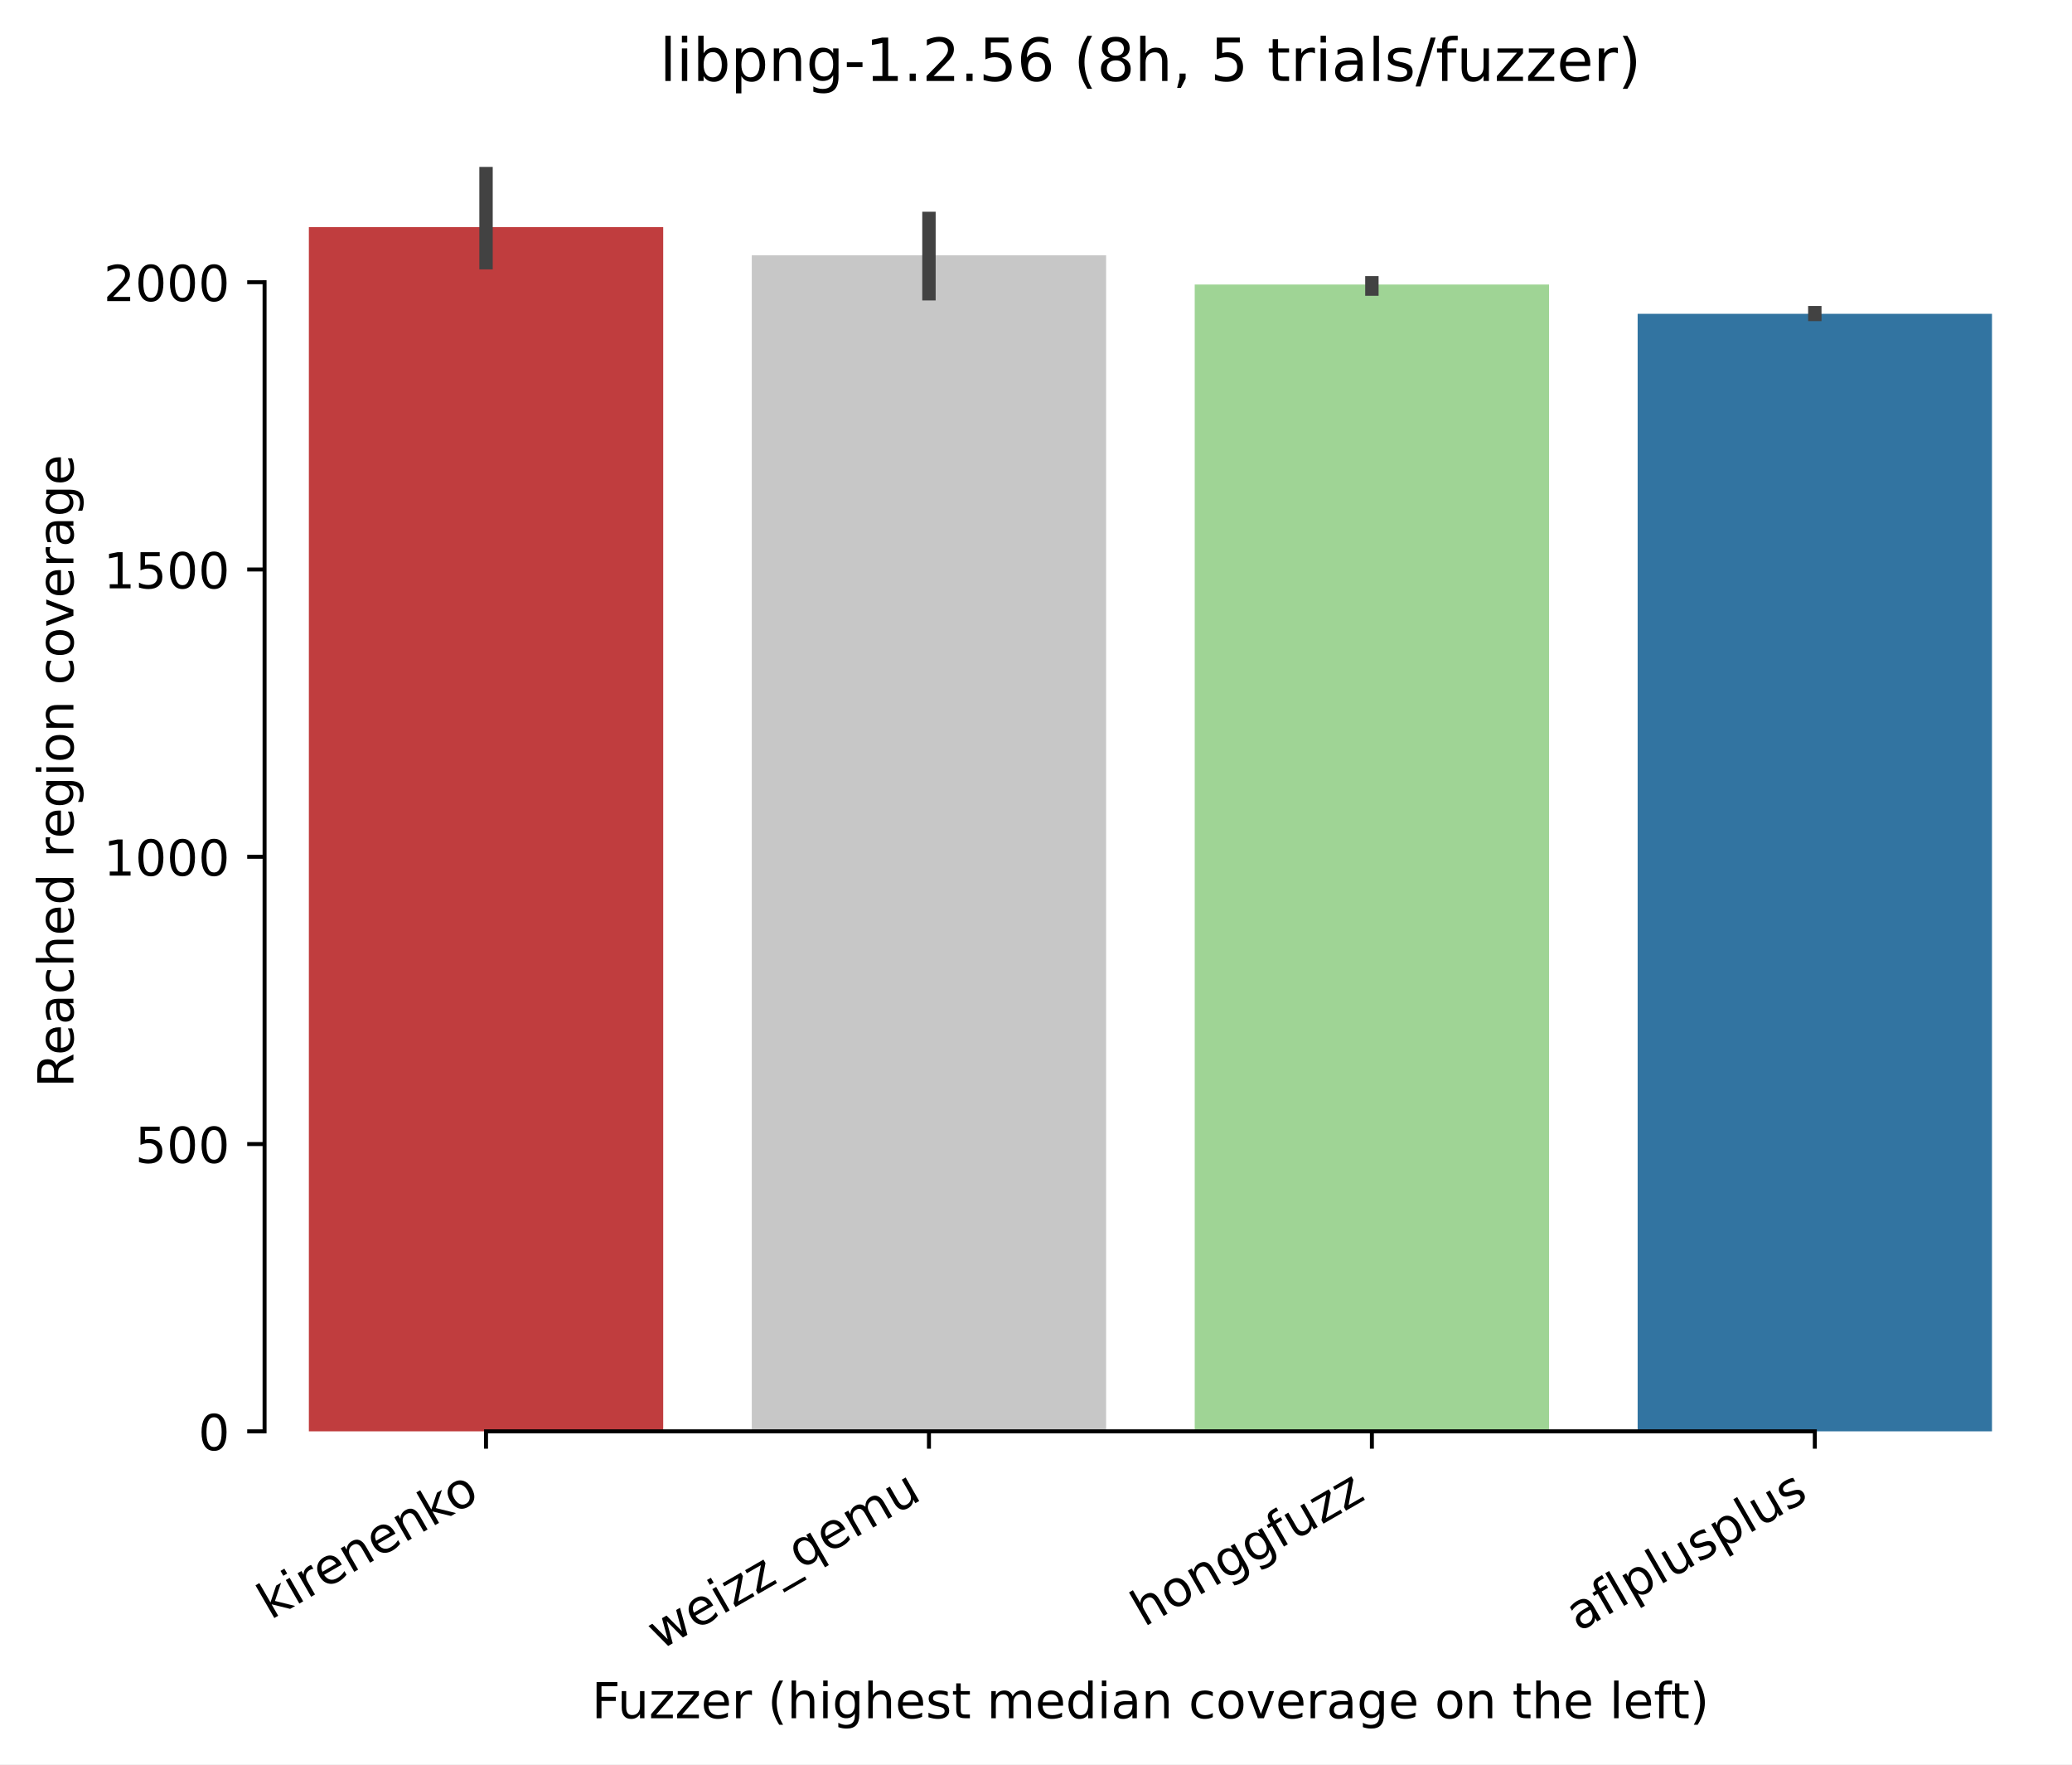
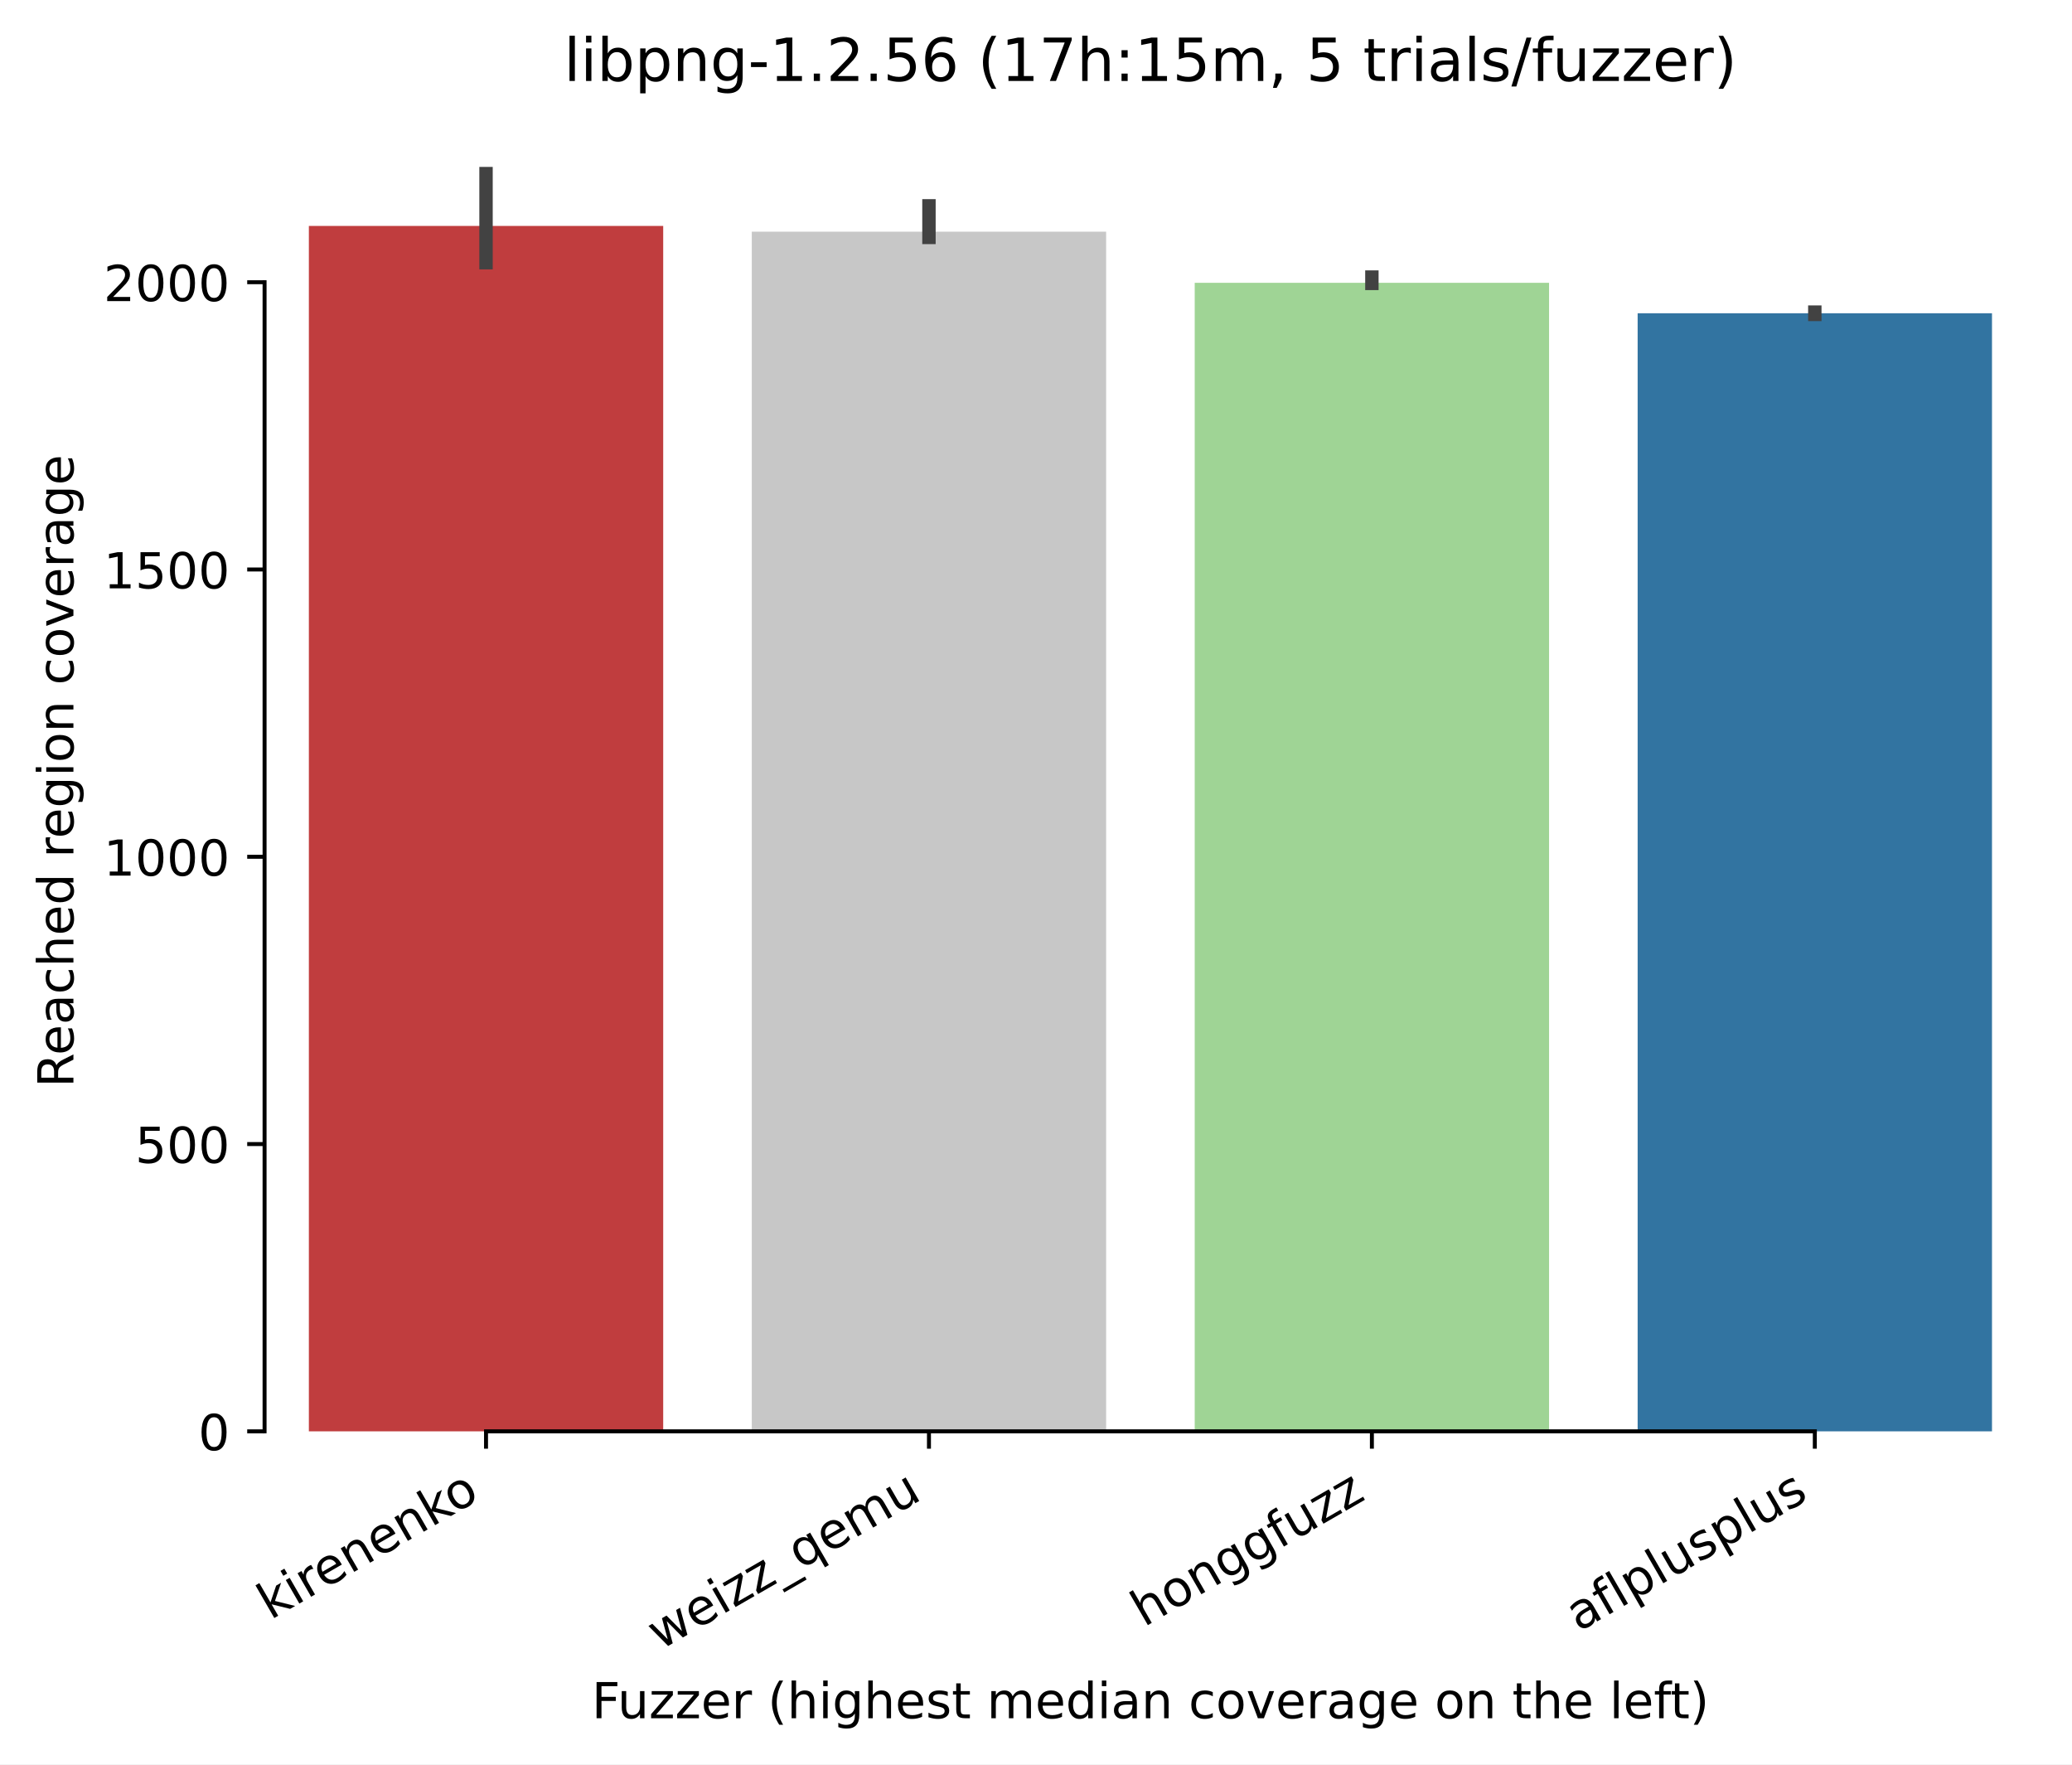
<svg xmlns="http://www.w3.org/2000/svg" xmlns:xlink="http://www.w3.org/1999/xlink" height="355.524pt" version="1.1" viewBox="0 0 417.648 355.524" width="417.648pt">
  <defs>
    <style type="text/css">*{stroke-linecap:butt;stroke-linejoin:round;}</style>
  </defs>
  <g id="figure_1">
    <g id="patch_1">
      <path d="M 0 355.524  L 417.648 355.524  L 417.648 0  L 0 0  z " style="fill:#ffffff;" />
    </g>
    <g id="axes_1">
      <g id="patch_2">
        <path d="M 53.328 288.43  L 410.448 288.43  L 410.448 22.318  L 53.328 22.318  z " style="fill:#ffffff;" />
      </g>
      <g id="patch_3">
-         <path clip-path="url(#p063148f6aa)" d="M 62.256 288.43  L 133.68 288.43  L 133.68 45.758  L 62.256 45.758  z " style="fill:#c03d3e;" />
+         <path clip-path="url(#p268529c0fc)" d="M 62.256 288.43  L 133.68 288.43  L 133.68 45.526  L 62.256 45.526  z " style="fill:#c03d3e;" />
      </g>
      <g id="patch_4">
-         <path clip-path="url(#p063148f6aa)" d="M 151.536 288.43  L 222.96 288.43  L 222.96 51.431  L 151.536 51.431  z " style="fill:#c7c7c7;" />
+         <path clip-path="url(#p268529c0fc)" d="M 151.536 288.43  L 222.96 288.43  L 222.96 46.684  L 151.536 46.684  z " style="fill:#c7c7c7;" />
      </g>
      <g id="patch_5">
-         <path clip-path="url(#p063148f6aa)" d="M 240.816 288.43  L 312.24 288.43  L 312.24 57.335  L 240.816 57.335  z " style="fill:#9fd495;" />
+         <path clip-path="url(#p268529c0fc)" d="M 240.816 288.43  L 312.24 288.43  L 312.24 56.988  L 240.816 56.988  z " style="fill:#9fd495;" />
      </g>
      <g id="patch_6">
-         <path clip-path="url(#p063148f6aa)" d="M 330.096 288.43  L 401.52 288.43  L 401.52 63.24  L 330.096 63.24  z " style="fill:#3274a1;" />
+         <path clip-path="url(#p268529c0fc)" d="M 330.096 288.43  L 401.52 288.43  L 401.52 63.124  L 330.096 63.124  z " style="fill:#3274a1;" />
      </g>
      <g id="matplotlib.axis_1">
        <g id="xtick_1">
          <g id="line2d_1">
            <defs>
-               <path d="M 0 0  L 0 3.5  " id="m9fcbb65bc1" style="stroke:#000000;stroke-width:0.8;" />
+               <path d="M 0 0  L 0 3.5  " id="m7d98380a43" style="stroke:#000000;stroke-width:0.8;" />
            </defs>
            <g>
-               <use style="stroke:#000000;stroke-width:0.8;" x="97.968" xlink:href="#m9fcbb65bc1" y="288.43" />
+               <use style="stroke:#000000;stroke-width:0.8;" x="97.968" xlink:href="#m7d98380a43" y="288.43" />
            </g>
          </g>
          <g id="text_1">
            <g transform="translate(54.50792 326.502)rotate(-30)scale(0.1 -0.1)">
              <defs>
                <path d="M 9.078 75.984  L 18.109 75.984  L 18.109 31.109  L 44.922 54.688  L 56.391 54.688  L 27.391 29.109  L 57.625 0  L 45.906 0  L 18.109 26.703  L 18.109 0  L 9.078 0  z " id="DejaVuSans-107" />
                <path d="M 9.422 54.688  L 18.406 54.688  L 18.406 0  L 9.422 0  z M 9.422 75.984  L 18.406 75.984  L 18.406 64.594  L 9.422 64.594  z " id="DejaVuSans-105" />
                <path d="M 41.109 46.297  Q 39.594 47.172 37.812 47.578  Q 36.031 48 33.891 48  Q 26.266 48 22.188 43.047  Q 18.109 38.094 18.109 28.812  L 18.109 0  L 9.078 0  L 9.078 54.688  L 18.109 54.688  L 18.109 46.188  Q 20.953 51.172 25.484 53.578  Q 30.031 56 36.531 56  Q 37.453 56 38.578 55.875  Q 39.703 55.766 41.062 55.516  z " id="DejaVuSans-114" />
                <path d="M 56.203 29.594  L 56.203 25.203  L 14.891 25.203  Q 15.484 15.922 20.484 11.062  Q 25.484 6.203 34.422 6.203  Q 39.594 6.203 44.453 7.469  Q 49.312 8.734 54.109 11.281  L 54.109 2.781  Q 49.266 0.734 44.188 -0.344  Q 39.109 -1.422 33.891 -1.422  Q 20.797 -1.422 13.156 6.188  Q 5.516 13.812 5.516 26.812  Q 5.516 40.234 12.766 48.109  Q 20.016 56 32.328 56  Q 43.359 56 49.781 48.891  Q 56.203 41.797 56.203 29.594  z M 47.219 32.234  Q 47.125 39.594 43.094 43.984  Q 39.062 48.391 32.422 48.391  Q 24.906 48.391 20.391 44.141  Q 15.875 39.891 15.188 32.172  z " id="DejaVuSans-101" />
                <path d="M 54.891 33.016  L 54.891 0  L 45.906 0  L 45.906 32.719  Q 45.906 40.484 42.875 44.328  Q 39.844 48.188 33.797 48.188  Q 26.516 48.188 22.312 43.547  Q 18.109 38.922 18.109 30.906  L 18.109 0  L 9.078 0  L 9.078 54.688  L 18.109 54.688  L 18.109 46.188  Q 21.344 51.125 25.703 53.562  Q 30.078 56 35.797 56  Q 45.219 56 50.047 50.172  Q 54.891 44.344 54.891 33.016  z " id="DejaVuSans-110" />
                <path d="M 30.609 48.391  Q 23.391 48.391 19.188 42.75  Q 14.984 37.109 14.984 27.297  Q 14.984 17.484 19.156 11.844  Q 23.344 6.203 30.609 6.203  Q 37.797 6.203 41.984 11.859  Q 46.188 17.531 46.188 27.297  Q 46.188 37.016 41.984 42.703  Q 37.797 48.391 30.609 48.391  z M 30.609 56  Q 42.328 56 49.016 48.375  Q 55.719 40.766 55.719 27.297  Q 55.719 13.875 49.016 6.219  Q 42.328 -1.422 30.609 -1.422  Q 18.844 -1.422 12.172 6.219  Q 5.516 13.875 5.516 27.297  Q 5.516 40.766 12.172 48.375  Q 18.844 56 30.609 56  z " id="DejaVuSans-111" />
              </defs>
              <use xlink:href="#DejaVuSans-107" />
              <use x="57.91" xlink:href="#DejaVuSans-105" />
              <use x="85.693" xlink:href="#DejaVuSans-114" />
              <use x="124.557" xlink:href="#DejaVuSans-101" />
              <use x="186.08" xlink:href="#DejaVuSans-110" />
              <use x="249.459" xlink:href="#DejaVuSans-101" />
              <use x="310.982" xlink:href="#DejaVuSans-110" />
              <use x="374.361" xlink:href="#DejaVuSans-107" />
              <use x="428.646" xlink:href="#DejaVuSans-111" />
            </g>
          </g>
        </g>
        <g id="xtick_2">
          <g id="line2d_2">
            <g>
-               <use style="stroke:#000000;stroke-width:0.8;" x="187.248" xlink:href="#m9fcbb65bc1" y="288.43" />
+               <use style="stroke:#000000;stroke-width:0.8;" x="187.248" xlink:href="#m7d98380a43" y="288.43" />
            </g>
          </g>
          <g id="text_2">
            <g transform="translate(133.0806 332.6035)rotate(-30)scale(0.1 -0.1)">
              <defs>
                <path d="M 4.203 54.688  L 13.188 54.688  L 24.422 12.016  L 35.594 54.688  L 46.188 54.688  L 57.422 12.016  L 68.609 54.688  L 77.594 54.688  L 63.281 0  L 52.688 0  L 40.922 44.828  L 29.109 0  L 18.5 0  z " id="DejaVuSans-119" />
                <path d="M 5.516 54.688  L 48.188 54.688  L 48.188 46.484  L 14.406 7.172  L 48.188 7.172  L 48.188 0  L 4.297 0  L 4.297 8.203  L 38.094 47.516  L 5.516 47.516  z " id="DejaVuSans-122" />
                <path d="M 50.984 -16.609  L 50.984 -23.578  L -0.984 -23.578  L -0.984 -16.609  z " id="DejaVuSans-95" />
                <path d="M 14.797 27.297  Q 14.797 17.391 18.875 11.75  Q 22.953 6.109 30.078 6.109  Q 37.203 6.109 41.297 11.75  Q 45.406 17.391 45.406 27.297  Q 45.406 37.203 41.297 42.844  Q 37.203 48.484 30.078 48.484  Q 22.953 48.484 18.875 42.844  Q 14.797 37.203 14.797 27.297  z M 45.406 8.203  Q 42.578 3.328 38.25 0.953  Q 33.938 -1.422 27.875 -1.422  Q 17.969 -1.422 11.734 6.484  Q 5.516 14.406 5.516 27.297  Q 5.516 40.188 11.734 48.094  Q 17.969 56 27.875 56  Q 33.938 56 38.25 53.625  Q 42.578 51.266 45.406 46.391  L 45.406 54.688  L 54.391 54.688  L 54.391 -20.797  L 45.406 -20.797  z " id="DejaVuSans-113" />
                <path d="M 52 44.188  Q 55.375 50.25 60.062 53.125  Q 64.75 56 71.094 56  Q 79.641 56 84.281 50.016  Q 88.922 44.047 88.922 33.016  L 88.922 0  L 79.891 0  L 79.891 32.719  Q 79.891 40.578 77.094 44.375  Q 74.312 48.188 68.609 48.188  Q 61.625 48.188 57.562 43.547  Q 53.516 38.922 53.516 30.906  L 53.516 0  L 44.484 0  L 44.484 32.719  Q 44.484 40.625 41.703 44.406  Q 38.922 48.188 33.109 48.188  Q 26.219 48.188 22.156 43.531  Q 18.109 38.875 18.109 30.906  L 18.109 0  L 9.078 0  L 9.078 54.688  L 18.109 54.688  L 18.109 46.188  Q 21.188 51.219 25.484 53.609  Q 29.781 56 35.688 56  Q 41.656 56 45.828 52.969  Q 50 49.953 52 44.188  z " id="DejaVuSans-109" />
                <path d="M 8.5 21.578  L 8.5 54.688  L 17.484 54.688  L 17.484 21.922  Q 17.484 14.156 20.5 10.266  Q 23.531 6.391 29.594 6.391  Q 36.859 6.391 41.078 11.031  Q 45.312 15.672 45.312 23.688  L 45.312 54.688  L 54.297 54.688  L 54.297 0  L 45.312 0  L 45.312 8.406  Q 42.047 3.422 37.719 1  Q 33.406 -1.422 27.688 -1.422  Q 18.266 -1.422 13.375 4.438  Q 8.5 10.297 8.5 21.578  z M 31.109 56  z " id="DejaVuSans-117" />
              </defs>
              <use xlink:href="#DejaVuSans-119" />
              <use x="81.787" xlink:href="#DejaVuSans-101" />
              <use x="143.311" xlink:href="#DejaVuSans-105" />
              <use x="171.094" xlink:href="#DejaVuSans-122" />
              <use x="223.584" xlink:href="#DejaVuSans-122" />
              <use x="276.074" xlink:href="#DejaVuSans-95" />
              <use x="326.074" xlink:href="#DejaVuSans-113" />
              <use x="389.551" xlink:href="#DejaVuSans-101" />
              <use x="451.074" xlink:href="#DejaVuSans-109" />
              <use x="548.486" xlink:href="#DejaVuSans-117" />
            </g>
          </g>
        </g>
        <g id="xtick_3">
          <g id="line2d_3">
            <g>
-               <use style="stroke:#000000;stroke-width:0.8;" x="276.528" xlink:href="#m9fcbb65bc1" y="288.43" />
+               <use style="stroke:#000000;stroke-width:0.8;" x="276.528" xlink:href="#m7d98380a43" y="288.43" />
            </g>
          </g>
          <g id="text_3">
            <g transform="translate(230.5889 327.9332)rotate(-30)scale(0.1 -0.1)">
              <defs>
                <path d="M 54.891 33.016  L 54.891 0  L 45.906 0  L 45.906 32.719  Q 45.906 40.484 42.875 44.328  Q 39.844 48.188 33.797 48.188  Q 26.516 48.188 22.312 43.547  Q 18.109 38.922 18.109 30.906  L 18.109 0  L 9.078 0  L 9.078 75.984  L 18.109 75.984  L 18.109 46.188  Q 21.344 51.125 25.703 53.562  Q 30.078 56 35.797 56  Q 45.219 56 50.047 50.172  Q 54.891 44.344 54.891 33.016  z " id="DejaVuSans-104" />
                <path d="M 45.406 27.984  Q 45.406 37.75 41.375 43.109  Q 37.359 48.484 30.078 48.484  Q 22.859 48.484 18.828 43.109  Q 14.797 37.75 14.797 27.984  Q 14.797 18.266 18.828 12.891  Q 22.859 7.516 30.078 7.516  Q 37.359 7.516 41.375 12.891  Q 45.406 18.266 45.406 27.984  z M 54.391 6.781  Q 54.391 -7.172 48.188 -13.984  Q 42 -20.797 29.203 -20.797  Q 24.469 -20.797 20.266 -20.094  Q 16.062 -19.391 12.109 -17.922  L 12.109 -9.188  Q 16.062 -11.328 19.922 -12.344  Q 23.781 -13.375 27.781 -13.375  Q 36.625 -13.375 41.016 -8.766  Q 45.406 -4.156 45.406 5.172  L 45.406 9.625  Q 42.625 4.781 38.281 2.391  Q 33.938 0 27.875 0  Q 17.828 0 11.672 7.656  Q 5.516 15.328 5.516 27.984  Q 5.516 40.672 11.672 48.328  Q 17.828 56 27.875 56  Q 33.938 56 38.281 53.609  Q 42.625 51.219 45.406 46.391  L 45.406 54.688  L 54.391 54.688  z " id="DejaVuSans-103" />
                <path d="M 37.109 75.984  L 37.109 68.5  L 28.516 68.5  Q 23.688 68.5 21.797 66.547  Q 19.922 64.594 19.922 59.516  L 19.922 54.688  L 34.719 54.688  L 34.719 47.703  L 19.922 47.703  L 19.922 0  L 10.891 0  L 10.891 47.703  L 2.297 47.703  L 2.297 54.688  L 10.891 54.688  L 10.891 58.5  Q 10.891 67.625 15.141 71.797  Q 19.391 75.984 28.609 75.984  z " id="DejaVuSans-102" />
              </defs>
              <use xlink:href="#DejaVuSans-104" />
              <use x="63.379" xlink:href="#DejaVuSans-111" />
              <use x="124.561" xlink:href="#DejaVuSans-110" />
              <use x="187.939" xlink:href="#DejaVuSans-103" />
              <use x="251.416" xlink:href="#DejaVuSans-103" />
              <use x="314.893" xlink:href="#DejaVuSans-102" />
              <use x="350.098" xlink:href="#DejaVuSans-117" />
              <use x="413.477" xlink:href="#DejaVuSans-122" />
              <use x="465.967" xlink:href="#DejaVuSans-122" />
            </g>
          </g>
        </g>
        <g id="xtick_4">
          <g id="line2d_4">
            <g>
-               <use style="stroke:#000000;stroke-width:0.8;" x="365.808" xlink:href="#m9fcbb65bc1" y="288.43" />
+               <use style="stroke:#000000;stroke-width:0.8;" x="365.808" xlink:href="#m7d98380a43" y="288.43" />
            </g>
          </g>
          <g id="text_4">
            <g transform="translate(318.1991 328.8973)rotate(-30)scale(0.1 -0.1)">
              <defs>
                <path d="M 34.281 27.484  Q 23.391 27.484 19.188 25  Q 14.984 22.516 14.984 16.5  Q 14.984 11.719 18.141 8.906  Q 21.297 6.109 26.703 6.109  Q 34.188 6.109 38.703 11.406  Q 43.219 16.703 43.219 25.484  L 43.219 27.484  z M 52.203 31.203  L 52.203 0  L 43.219 0  L 43.219 8.297  Q 40.141 3.328 35.547 0.953  Q 30.953 -1.422 24.312 -1.422  Q 15.922 -1.422 10.953 3.297  Q 6 8.016 6 15.922  Q 6 25.141 12.172 29.828  Q 18.359 34.516 30.609 34.516  L 43.219 34.516  L 43.219 35.406  Q 43.219 41.609 39.141 45  Q 35.062 48.391 27.688 48.391  Q 23 48.391 18.547 47.266  Q 14.109 46.141 10.016 43.891  L 10.016 52.203  Q 14.938 54.109 19.578 55.047  Q 24.219 56 28.609 56  Q 40.484 56 46.344 49.844  Q 52.203 43.703 52.203 31.203  z " id="DejaVuSans-97" />
                <path d="M 9.422 75.984  L 18.406 75.984  L 18.406 0  L 9.422 0  z " id="DejaVuSans-108" />
                <path d="M 18.109 8.203  L 18.109 -20.797  L 9.078 -20.797  L 9.078 54.688  L 18.109 54.688  L 18.109 46.391  Q 20.953 51.266 25.266 53.625  Q 29.594 56 35.594 56  Q 45.562 56 51.781 48.094  Q 58.016 40.188 58.016 27.297  Q 58.016 14.406 51.781 6.484  Q 45.562 -1.422 35.594 -1.422  Q 29.594 -1.422 25.266 0.953  Q 20.953 3.328 18.109 8.203  z M 48.688 27.297  Q 48.688 37.203 44.609 42.844  Q 40.531 48.484 33.406 48.484  Q 26.266 48.484 22.188 42.844  Q 18.109 37.203 18.109 27.297  Q 18.109 17.391 22.188 11.75  Q 26.266 6.109 33.406 6.109  Q 40.531 6.109 44.609 11.75  Q 48.688 17.391 48.688 27.297  z " id="DejaVuSans-112" />
                <path d="M 44.281 53.078  L 44.281 44.578  Q 40.484 46.531 36.375 47.5  Q 32.281 48.484 27.875 48.484  Q 21.188 48.484 17.844 46.438  Q 14.5 44.391 14.5 40.281  Q 14.5 37.156 16.891 35.375  Q 19.281 33.594 26.516 31.984  L 29.594 31.297  Q 39.156 29.25 43.188 25.516  Q 47.219 21.781 47.219 15.094  Q 47.219 7.469 41.188 3.016  Q 35.156 -1.422 24.609 -1.422  Q 20.219 -1.422 15.453 -0.562  Q 10.688 0.297 5.422 2  L 5.422 11.281  Q 10.406 8.688 15.234 7.391  Q 20.062 6.109 24.812 6.109  Q 31.156 6.109 34.562 8.281  Q 37.984 10.453 37.984 14.406  Q 37.984 18.062 35.516 20.016  Q 33.062 21.969 24.703 23.781  L 21.578 24.516  Q 13.234 26.266 9.516 29.906  Q 5.812 33.547 5.812 39.891  Q 5.812 47.609 11.281 51.797  Q 16.75 56 26.812 56  Q 31.781 56 36.172 55.266  Q 40.578 54.547 44.281 53.078  z " id="DejaVuSans-115" />
              </defs>
              <use xlink:href="#DejaVuSans-97" />
              <use x="61.279" xlink:href="#DejaVuSans-102" />
              <use x="96.484" xlink:href="#DejaVuSans-108" />
              <use x="124.268" xlink:href="#DejaVuSans-112" />
              <use x="187.744" xlink:href="#DejaVuSans-108" />
              <use x="215.527" xlink:href="#DejaVuSans-117" />
              <use x="278.906" xlink:href="#DejaVuSans-115" />
              <use x="331.006" xlink:href="#DejaVuSans-112" />
              <use x="394.482" xlink:href="#DejaVuSans-108" />
              <use x="422.266" xlink:href="#DejaVuSans-117" />
              <use x="485.645" xlink:href="#DejaVuSans-115" />
            </g>
          </g>
        </g>
        <g id="text_5">
          <g transform="translate(119.2702 346.2439)scale(0.1 -0.1)">
            <defs>
              <path d="M 9.812 72.906  L 51.703 72.906  L 51.703 64.594  L 19.672 64.594  L 19.672 43.109  L 48.578 43.109  L 48.578 34.812  L 19.672 34.812  L 19.672 0  L 9.812 0  z " id="DejaVuSans-70" />
              <path id="DejaVuSans-32" />
              <path d="M 31 75.875  Q 24.469 64.656 21.281 53.656  Q 18.109 42.672 18.109 31.391  Q 18.109 20.125 21.312 9.062  Q 24.516 -2 31 -13.188  L 23.188 -13.188  Q 15.875 -1.703 12.234 9.375  Q 8.594 20.453 8.594 31.391  Q 8.594 42.281 12.203 53.312  Q 15.828 64.359 23.188 75.875  z " id="DejaVuSans-40" />
              <path d="M 18.312 70.219  L 18.312 54.688  L 36.812 54.688  L 36.812 47.703  L 18.312 47.703  L 18.312 18.016  Q 18.312 11.328 20.141 9.422  Q 21.969 7.516 27.594 7.516  L 36.812 7.516  L 36.812 0  L 27.594 0  Q 17.188 0 13.234 3.875  Q 9.281 7.766 9.281 18.016  L 9.281 47.703  L 2.688 47.703  L 2.688 54.688  L 9.281 54.688  L 9.281 70.219  z " id="DejaVuSans-116" />
              <path d="M 45.406 46.391  L 45.406 75.984  L 54.391 75.984  L 54.391 0  L 45.406 0  L 45.406 8.203  Q 42.578 3.328 38.25 0.953  Q 33.938 -1.422 27.875 -1.422  Q 17.969 -1.422 11.734 6.484  Q 5.516 14.406 5.516 27.297  Q 5.516 40.188 11.734 48.094  Q 17.969 56 27.875 56  Q 33.938 56 38.25 53.625  Q 42.578 51.266 45.406 46.391  z M 14.797 27.297  Q 14.797 17.391 18.875 11.75  Q 22.953 6.109 30.078 6.109  Q 37.203 6.109 41.297 11.75  Q 45.406 17.391 45.406 27.297  Q 45.406 37.203 41.297 42.844  Q 37.203 48.484 30.078 48.484  Q 22.953 48.484 18.875 42.844  Q 14.797 37.203 14.797 27.297  z " id="DejaVuSans-100" />
              <path d="M 48.781 52.594  L 48.781 44.188  Q 44.969 46.297 41.141 47.344  Q 37.312 48.391 33.406 48.391  Q 24.656 48.391 19.812 42.844  Q 14.984 37.312 14.984 27.297  Q 14.984 17.281 19.812 11.734  Q 24.656 6.203 33.406 6.203  Q 37.312 6.203 41.141 7.25  Q 44.969 8.297 48.781 10.406  L 48.781 2.094  Q 45.016 0.344 40.984 -0.531  Q 36.969 -1.422 32.422 -1.422  Q 20.062 -1.422 12.781 6.344  Q 5.516 14.109 5.516 27.297  Q 5.516 40.672 12.859 48.328  Q 20.219 56 33.016 56  Q 37.156 56 41.109 55.141  Q 45.062 54.297 48.781 52.594  z " id="DejaVuSans-99" />
              <path d="M 2.984 54.688  L 12.5 54.688  L 29.594 8.797  L 46.688 54.688  L 56.203 54.688  L 35.688 0  L 23.484 0  z " id="DejaVuSans-118" />
              <path d="M 8.016 75.875  L 15.828 75.875  Q 23.141 64.359 26.781 53.312  Q 30.422 42.281 30.422 31.391  Q 30.422 20.453 26.781 9.375  Q 23.141 -1.703 15.828 -13.188  L 8.016 -13.188  Q 14.5 -2 17.703 9.062  Q 20.906 20.125 20.906 31.391  Q 20.906 42.672 17.703 53.656  Q 14.5 64.656 8.016 75.875  z " id="DejaVuSans-41" />
            </defs>
            <use xlink:href="#DejaVuSans-70" />
            <use x="52.02" xlink:href="#DejaVuSans-117" />
            <use x="115.398" xlink:href="#DejaVuSans-122" />
            <use x="167.889" xlink:href="#DejaVuSans-122" />
            <use x="220.379" xlink:href="#DejaVuSans-101" />
            <use x="281.902" xlink:href="#DejaVuSans-114" />
            <use x="323.016" xlink:href="#DejaVuSans-32" />
            <use x="354.803" xlink:href="#DejaVuSans-40" />
            <use x="393.816" xlink:href="#DejaVuSans-104" />
            <use x="457.195" xlink:href="#DejaVuSans-105" />
            <use x="484.979" xlink:href="#DejaVuSans-103" />
            <use x="548.455" xlink:href="#DejaVuSans-104" />
            <use x="611.834" xlink:href="#DejaVuSans-101" />
            <use x="673.357" xlink:href="#DejaVuSans-115" />
            <use x="725.457" xlink:href="#DejaVuSans-116" />
            <use x="764.666" xlink:href="#DejaVuSans-32" />
            <use x="796.453" xlink:href="#DejaVuSans-109" />
            <use x="893.865" xlink:href="#DejaVuSans-101" />
            <use x="955.389" xlink:href="#DejaVuSans-100" />
            <use x="1018.865" xlink:href="#DejaVuSans-105" />
            <use x="1046.648" xlink:href="#DejaVuSans-97" />
            <use x="1107.928" xlink:href="#DejaVuSans-110" />
            <use x="1171.307" xlink:href="#DejaVuSans-32" />
            <use x="1203.094" xlink:href="#DejaVuSans-99" />
            <use x="1258.074" xlink:href="#DejaVuSans-111" />
            <use x="1319.256" xlink:href="#DejaVuSans-118" />
            <use x="1378.436" xlink:href="#DejaVuSans-101" />
            <use x="1439.959" xlink:href="#DejaVuSans-114" />
            <use x="1481.072" xlink:href="#DejaVuSans-97" />
            <use x="1542.352" xlink:href="#DejaVuSans-103" />
            <use x="1605.828" xlink:href="#DejaVuSans-101" />
            <use x="1667.352" xlink:href="#DejaVuSans-32" />
            <use x="1699.139" xlink:href="#DejaVuSans-111" />
            <use x="1760.32" xlink:href="#DejaVuSans-110" />
            <use x="1823.699" xlink:href="#DejaVuSans-32" />
            <use x="1855.486" xlink:href="#DejaVuSans-116" />
            <use x="1894.695" xlink:href="#DejaVuSans-104" />
            <use x="1958.074" xlink:href="#DejaVuSans-101" />
            <use x="2019.598" xlink:href="#DejaVuSans-32" />
            <use x="2051.385" xlink:href="#DejaVuSans-108" />
            <use x="2079.168" xlink:href="#DejaVuSans-101" />
            <use x="2140.691" xlink:href="#DejaVuSans-102" />
            <use x="2174.146" xlink:href="#DejaVuSans-116" />
            <use x="2213.355" xlink:href="#DejaVuSans-41" />
          </g>
        </g>
      </g>
      <g id="matplotlib.axis_2">
        <g id="ytick_1">
          <g id="line2d_5">
            <defs>
-               <path d="M 0 0  L -3.5 0  " id="m56d06a2430" style="stroke:#000000;stroke-width:0.8;" />
+               <path d="M 0 0  L -3.5 0  " id="m0e40d5041f" style="stroke:#000000;stroke-width:0.8;" />
            </defs>
            <g>
-               <use style="stroke:#000000;stroke-width:0.8;" x="53.328" xlink:href="#m56d06a2430" y="288.43" />
+               <use style="stroke:#000000;stroke-width:0.8;" x="53.328" xlink:href="#m0e40d5041f" y="288.43" />
            </g>
          </g>
          <g id="text_6">
            <g transform="translate(39.96563 292.2293)scale(0.1 -0.1)">
              <defs>
                <path d="M 31.781 66.406  Q 24.172 66.406 20.328 58.906  Q 16.5 51.422 16.5 36.375  Q 16.5 21.391 20.328 13.891  Q 24.172 6.391 31.781 6.391  Q 39.453 6.391 43.281 13.891  Q 47.125 21.391 47.125 36.375  Q 47.125 51.422 43.281 58.906  Q 39.453 66.406 31.781 66.406  z M 31.781 74.219  Q 44.047 74.219 50.516 64.516  Q 56.984 54.828 56.984 36.375  Q 56.984 17.969 50.516 8.266  Q 44.047 -1.422 31.781 -1.422  Q 19.531 -1.422 13.062 8.266  Q 6.594 17.969 6.594 36.375  Q 6.594 54.828 13.062 64.516  Q 19.531 74.219 31.781 74.219  z " id="DejaVuSans-48" />
              </defs>
              <use xlink:href="#DejaVuSans-48" />
            </g>
          </g>
        </g>
        <g id="ytick_2">
          <g id="line2d_6">
            <g>
-               <use style="stroke:#000000;stroke-width:0.8;" x="53.328" xlink:href="#m56d06a2430" y="230.541" />
+               <use style="stroke:#000000;stroke-width:0.8;" x="53.328" xlink:href="#m0e40d5041f" y="230.541" />
            </g>
          </g>
          <g id="text_7">
            <g transform="translate(27.24063 234.3399)scale(0.1 -0.1)">
              <defs>
                <path d="M 10.797 72.906  L 49.516 72.906  L 49.516 64.594  L 19.828 64.594  L 19.828 46.734  Q 21.969 47.469 24.109 47.828  Q 26.266 48.188 28.422 48.188  Q 40.625 48.188 47.75 41.5  Q 54.891 34.812 54.891 23.391  Q 54.891 11.625 47.562 5.094  Q 40.234 -1.422 26.906 -1.422  Q 22.312 -1.422 17.547 -0.641  Q 12.797 0.141 7.719 1.703  L 7.719 11.625  Q 12.109 9.234 16.797 8.062  Q 21.484 6.891 26.703 6.891  Q 35.156 6.891 40.078 11.328  Q 45.016 15.766 45.016 23.391  Q 45.016 31 40.078 35.438  Q 35.156 39.891 26.703 39.891  Q 22.75 39.891 18.812 39.016  Q 14.891 38.141 10.797 36.281  z " id="DejaVuSans-53" />
              </defs>
              <use xlink:href="#DejaVuSans-53" />
              <use x="63.623" xlink:href="#DejaVuSans-48" />
              <use x="127.246" xlink:href="#DejaVuSans-48" />
            </g>
          </g>
        </g>
        <g id="ytick_3">
          <g id="line2d_7">
            <g>
-               <use style="stroke:#000000;stroke-width:0.8;" x="53.328" xlink:href="#m56d06a2430" y="172.651" />
+               <use style="stroke:#000000;stroke-width:0.8;" x="53.328" xlink:href="#m0e40d5041f" y="172.651" />
            </g>
          </g>
          <g id="text_8">
            <g transform="translate(20.87813 176.4504)scale(0.1 -0.1)">
              <defs>
                <path d="M 12.406 8.297  L 28.516 8.297  L 28.516 63.922  L 10.984 60.406  L 10.984 69.391  L 28.422 72.906  L 38.281 72.906  L 38.281 8.297  L 54.391 8.297  L 54.391 0  L 12.406 0  z " id="DejaVuSans-49" />
              </defs>
              <use xlink:href="#DejaVuSans-49" />
              <use x="63.623" xlink:href="#DejaVuSans-48" />
              <use x="127.246" xlink:href="#DejaVuSans-48" />
              <use x="190.869" xlink:href="#DejaVuSans-48" />
            </g>
          </g>
        </g>
        <g id="ytick_4">
          <g id="line2d_8">
            <g>
-               <use style="stroke:#000000;stroke-width:0.8;" x="53.328" xlink:href="#m56d06a2430" y="114.762" />
+               <use style="stroke:#000000;stroke-width:0.8;" x="53.328" xlink:href="#m0e40d5041f" y="114.762" />
            </g>
          </g>
          <g id="text_9">
            <g transform="translate(20.87813 118.561)scale(0.1 -0.1)">
              <use xlink:href="#DejaVuSans-49" />
              <use x="63.623" xlink:href="#DejaVuSans-53" />
              <use x="127.246" xlink:href="#DejaVuSans-48" />
              <use x="190.869" xlink:href="#DejaVuSans-48" />
            </g>
          </g>
        </g>
        <g id="ytick_5">
          <g id="line2d_9">
            <g>
-               <use style="stroke:#000000;stroke-width:0.8;" x="53.328" xlink:href="#m56d06a2430" y="56.872" />
+               <use style="stroke:#000000;stroke-width:0.8;" x="53.328" xlink:href="#m0e40d5041f" y="56.872" />
            </g>
          </g>
          <g id="text_10">
            <g transform="translate(20.87813 60.67155)scale(0.1 -0.1)">
              <defs>
                <path d="M 19.188 8.297  L 53.609 8.297  L 53.609 0  L 7.328 0  L 7.328 8.297  Q 12.938 14.109 22.625 23.891  Q 32.328 33.688 34.812 36.531  Q 39.547 41.844 41.422 45.531  Q 43.312 49.219 43.312 52.781  Q 43.312 58.594 39.234 62.25  Q 35.156 65.922 28.609 65.922  Q 23.969 65.922 18.812 64.312  Q 13.672 62.703 7.812 59.422  L 7.812 69.391  Q 13.766 71.781 18.938 73  Q 24.125 74.219 28.422 74.219  Q 39.75 74.219 46.484 68.547  Q 53.219 62.891 53.219 53.422  Q 53.219 48.922 51.531 44.891  Q 49.859 40.875 45.406 35.406  Q 44.188 33.984 37.641 27.219  Q 31.109 20.453 19.188 8.297  z " id="DejaVuSans-50" />
              </defs>
              <use xlink:href="#DejaVuSans-50" />
              <use x="63.623" xlink:href="#DejaVuSans-48" />
              <use x="127.246" xlink:href="#DejaVuSans-48" />
              <use x="190.869" xlink:href="#DejaVuSans-48" />
            </g>
          </g>
        </g>
        <g id="text_11">
          <g transform="translate(14.79844 219.1366)rotate(-90)scale(0.1 -0.1)">
            <defs>
              <path d="M 44.391 34.188  Q 47.562 33.109 50.562 29.594  Q 53.562 26.078 56.594 19.922  L 66.609 0  L 56 0  L 46.688 18.703  Q 43.062 26.031 39.672 28.422  Q 36.281 30.812 30.422 30.812  L 19.672 30.812  L 19.672 0  L 9.812 0  L 9.812 72.906  L 32.078 72.906  Q 44.578 72.906 50.734 67.672  Q 56.891 62.453 56.891 51.906  Q 56.891 45.016 53.688 40.469  Q 50.484 35.938 44.391 34.188  z M 19.672 64.797  L 19.672 38.922  L 32.078 38.922  Q 39.203 38.922 42.844 42.219  Q 46.484 45.516 46.484 51.906  Q 46.484 58.297 42.844 61.547  Q 39.203 64.797 32.078 64.797  z " id="DejaVuSans-82" />
            </defs>
            <use xlink:href="#DejaVuSans-82" />
            <use x="64.982" xlink:href="#DejaVuSans-101" />
            <use x="126.506" xlink:href="#DejaVuSans-97" />
            <use x="187.785" xlink:href="#DejaVuSans-99" />
            <use x="242.766" xlink:href="#DejaVuSans-104" />
            <use x="306.145" xlink:href="#DejaVuSans-101" />
            <use x="367.668" xlink:href="#DejaVuSans-100" />
            <use x="431.145" xlink:href="#DejaVuSans-32" />
            <use x="462.932" xlink:href="#DejaVuSans-114" />
            <use x="501.795" xlink:href="#DejaVuSans-101" />
            <use x="563.318" xlink:href="#DejaVuSans-103" />
            <use x="626.795" xlink:href="#DejaVuSans-105" />
            <use x="654.578" xlink:href="#DejaVuSans-111" />
            <use x="715.76" xlink:href="#DejaVuSans-110" />
            <use x="779.139" xlink:href="#DejaVuSans-32" />
            <use x="810.926" xlink:href="#DejaVuSans-99" />
            <use x="865.906" xlink:href="#DejaVuSans-111" />
            <use x="927.088" xlink:href="#DejaVuSans-118" />
            <use x="986.268" xlink:href="#DejaVuSans-101" />
            <use x="1047.791" xlink:href="#DejaVuSans-114" />
            <use x="1088.904" xlink:href="#DejaVuSans-97" />
            <use x="1150.184" xlink:href="#DejaVuSans-103" />
            <use x="1213.66" xlink:href="#DejaVuSans-101" />
          </g>
        </g>
      </g>
      <g id="line2d_10">
-         <path clip-path="url(#p063148f6aa)" d="M 97.968 52.936  L 97.968 34.99  " style="fill:none;stroke:#424242;stroke-linecap:square;stroke-width:2.7;" />
+         <path clip-path="url(#p268529c0fc)" d="M 97.968 52.936  L 97.968 34.99  " style="fill:none;stroke:#424242;stroke-linecap:square;stroke-width:2.7;" />
      </g>
      <g id="line2d_11">
-         <path clip-path="url(#p063148f6aa)" d="M 187.248 59.188  L 187.248 44.021  " style="fill:none;stroke:#424242;stroke-linecap:square;stroke-width:2.7;" />
+         <path clip-path="url(#p268529c0fc)" d="M 187.248 47.842  L 187.248 41.474  " style="fill:none;stroke:#424242;stroke-linecap:square;stroke-width:2.7;" />
      </g>
      <g id="line2d_12">
-         <path clip-path="url(#p063148f6aa)" d="M 276.528 58.262  L 276.528 56.988  " style="fill:none;stroke:#424242;stroke-linecap:square;stroke-width:2.7;" />
+         <path clip-path="url(#p268529c0fc)" d="M 276.528 57.104  L 276.528 55.83  " style="fill:none;stroke:#424242;stroke-linecap:square;stroke-width:2.7;" />
      </g>
      <g id="line2d_13">
-         <path clip-path="url(#p063148f6aa)" d="M 365.808 63.356  L 365.808 63.009  " style="fill:none;stroke:#424242;stroke-linecap:square;stroke-width:2.7;" />
+         <path clip-path="url(#p268529c0fc)" d="M 365.808 63.356  L 365.808 62.893  " style="fill:none;stroke:#424242;stroke-linecap:square;stroke-width:2.7;" />
      </g>
      <g id="patch_7">
        <path d="M 53.328 288.43  L 53.328 56.872  " style="fill:none;stroke:#000000;stroke-linecap:square;stroke-linejoin:miter;stroke-width:0.8;" />
      </g>
      <g id="patch_8">
        <path d="M 97.968 288.43  L 365.808 288.43  " style="fill:none;stroke:#000000;stroke-linecap:square;stroke-linejoin:miter;stroke-width:0.8;" />
      </g>
      <g id="text_12">
-         <g transform="translate(132.9819 16.31812)scale(0.12 -0.12)">
+         <g transform="translate(113.6637 16.31812)scale(0.12 -0.12)">
          <defs>
            <path d="M 48.688 27.297  Q 48.688 37.203 44.609 42.844  Q 40.531 48.484 33.406 48.484  Q 26.266 48.484 22.188 42.844  Q 18.109 37.203 18.109 27.297  Q 18.109 17.391 22.188 11.75  Q 26.266 6.109 33.406 6.109  Q 40.531 6.109 44.609 11.75  Q 48.688 17.391 48.688 27.297  z M 18.109 46.391  Q 20.953 51.266 25.266 53.625  Q 29.594 56 35.594 56  Q 45.562 56 51.781 48.094  Q 58.016 40.188 58.016 27.297  Q 58.016 14.406 51.781 6.484  Q 45.562 -1.422 35.594 -1.422  Q 29.594 -1.422 25.266 0.953  Q 20.953 3.328 18.109 8.203  L 18.109 0  L 9.078 0  L 9.078 75.984  L 18.109 75.984  z " id="DejaVuSans-98" />
            <path d="M 4.891 31.391  L 31.203 31.391  L 31.203 23.391  L 4.891 23.391  z " id="DejaVuSans-45" />
            <path d="M 10.688 12.406  L 21 12.406  L 21 0  L 10.688 0  z " id="DejaVuSans-46" />
            <path d="M 33.016 40.375  Q 26.375 40.375 22.484 35.828  Q 18.609 31.297 18.609 23.391  Q 18.609 15.531 22.484 10.953  Q 26.375 6.391 33.016 6.391  Q 39.656 6.391 43.531 10.953  Q 47.406 15.531 47.406 23.391  Q 47.406 31.297 43.531 35.828  Q 39.656 40.375 33.016 40.375  z M 52.594 71.297  L 52.594 62.312  Q 48.875 64.062 45.094 64.984  Q 41.312 65.922 37.594 65.922  Q 27.828 65.922 22.672 59.328  Q 17.531 52.734 16.797 39.406  Q 19.672 43.656 24.016 45.922  Q 28.375 48.188 33.594 48.188  Q 44.578 48.188 50.953 41.516  Q 57.328 34.859 57.328 23.391  Q 57.328 12.156 50.688 5.359  Q 44.047 -1.422 33.016 -1.422  Q 20.359 -1.422 13.672 8.266  Q 6.984 17.969 6.984 36.375  Q 6.984 53.656 15.188 63.938  Q 23.391 74.219 37.203 74.219  Q 40.922 74.219 44.703 73.484  Q 48.484 72.75 52.594 71.297  z " id="DejaVuSans-54" />
-             <path d="M 31.781 34.625  Q 24.75 34.625 20.719 30.859  Q 16.703 27.094 16.703 20.516  Q 16.703 13.922 20.719 10.156  Q 24.75 6.391 31.781 6.391  Q 38.812 6.391 42.859 10.172  Q 46.922 13.969 46.922 20.516  Q 46.922 27.094 42.891 30.859  Q 38.875 34.625 31.781 34.625  z M 21.922 38.812  Q 15.578 40.375 12.031 44.719  Q 8.5 49.078 8.5 55.328  Q 8.5 64.062 14.719 69.141  Q 20.953 74.219 31.781 74.219  Q 42.672 74.219 48.875 69.141  Q 55.078 64.062 55.078 55.328  Q 55.078 49.078 51.531 44.719  Q 48 40.375 41.703 38.812  Q 48.828 37.156 52.797 32.312  Q 56.781 27.484 56.781 20.516  Q 56.781 9.906 50.312 4.234  Q 43.844 -1.422 31.781 -1.422  Q 19.734 -1.422 13.25 4.234  Q 6.781 9.906 6.781 20.516  Q 6.781 27.484 10.781 32.312  Q 14.797 37.156 21.922 38.812  z M 18.312 54.391  Q 18.312 48.734 21.844 45.562  Q 25.391 42.391 31.781 42.391  Q 38.141 42.391 41.719 45.562  Q 45.312 48.734 45.312 54.391  Q 45.312 60.062 41.719 63.234  Q 38.141 66.406 31.781 66.406  Q 25.391 66.406 21.844 63.234  Q 18.312 60.062 18.312 54.391  z " id="DejaVuSans-56" />
+             <path d="M 8.203 72.906  L 55.078 72.906  L 55.078 68.703  L 28.609 0  L 18.312 0  L 43.219 64.594  L 8.203 64.594  z " id="DejaVuSans-55" />
+             <path d="M 11.719 12.406  L 22.016 12.406  L 22.016 0  L 11.719 0  z M 11.719 51.703  L 22.016 51.703  L 22.016 39.312  L 11.719 39.312  z " id="DejaVuSans-58" />
            <path d="M 11.719 12.406  L 22.016 12.406  L 22.016 4  L 14.016 -11.625  L 7.719 -11.625  L 11.719 4  z " id="DejaVuSans-44" />
            <path d="M 25.391 72.906  L 33.688 72.906  L 8.297 -9.281  L 0 -9.281  z " id="DejaVuSans-47" />
          </defs>
          <use xlink:href="#DejaVuSans-108" />
          <use x="27.783" xlink:href="#DejaVuSans-105" />
          <use x="55.566" xlink:href="#DejaVuSans-98" />
          <use x="119.043" xlink:href="#DejaVuSans-112" />
          <use x="182.52" xlink:href="#DejaVuSans-110" />
          <use x="245.898" xlink:href="#DejaVuSans-103" />
          <use x="309.375" xlink:href="#DejaVuSans-45" />
          <use x="345.459" xlink:href="#DejaVuSans-49" />
          <use x="409.082" xlink:href="#DejaVuSans-46" />
          <use x="440.869" xlink:href="#DejaVuSans-50" />
          <use x="504.492" xlink:href="#DejaVuSans-46" />
          <use x="536.279" xlink:href="#DejaVuSans-53" />
          <use x="599.902" xlink:href="#DejaVuSans-54" />
          <use x="663.525" xlink:href="#DejaVuSans-32" />
          <use x="695.312" xlink:href="#DejaVuSans-40" />
-           <use x="734.326" xlink:href="#DejaVuSans-56" />
-           <use x="797.949" xlink:href="#DejaVuSans-104" />
-           <use x="861.328" xlink:href="#DejaVuSans-44" />
-           <use x="893.115" xlink:href="#DejaVuSans-32" />
-           <use x="924.902" xlink:href="#DejaVuSans-53" />
-           <use x="988.525" xlink:href="#DejaVuSans-32" />
-           <use x="1020.312" xlink:href="#DejaVuSans-116" />
-           <use x="1059.521" xlink:href="#DejaVuSans-114" />
-           <use x="1100.635" xlink:href="#DejaVuSans-105" />
-           <use x="1128.418" xlink:href="#DejaVuSans-97" />
-           <use x="1189.697" xlink:href="#DejaVuSans-108" />
-           <use x="1217.48" xlink:href="#DejaVuSans-115" />
-           <use x="1269.58" xlink:href="#DejaVuSans-47" />
-           <use x="1303.271" xlink:href="#DejaVuSans-102" />
-           <use x="1338.477" xlink:href="#DejaVuSans-117" />
-           <use x="1401.855" xlink:href="#DejaVuSans-122" />
-           <use x="1454.346" xlink:href="#DejaVuSans-122" />
-           <use x="1506.836" xlink:href="#DejaVuSans-101" />
-           <use x="1568.359" xlink:href="#DejaVuSans-114" />
-           <use x="1609.473" xlink:href="#DejaVuSans-41" />
+           <use x="734.326" xlink:href="#DejaVuSans-49" />
+           <use x="797.949" xlink:href="#DejaVuSans-55" />
+           <use x="861.572" xlink:href="#DejaVuSans-104" />
+           <use x="924.951" xlink:href="#DejaVuSans-58" />
+           <use x="958.643" xlink:href="#DejaVuSans-49" />
+           <use x="1022.266" xlink:href="#DejaVuSans-53" />
+           <use x="1085.889" xlink:href="#DejaVuSans-109" />
+           <use x="1183.301" xlink:href="#DejaVuSans-44" />
+           <use x="1215.088" xlink:href="#DejaVuSans-32" />
+           <use x="1246.875" xlink:href="#DejaVuSans-53" />
+           <use x="1310.498" xlink:href="#DejaVuSans-32" />
+           <use x="1342.285" xlink:href="#DejaVuSans-116" />
+           <use x="1381.494" xlink:href="#DejaVuSans-114" />
+           <use x="1422.607" xlink:href="#DejaVuSans-105" />
+           <use x="1450.391" xlink:href="#DejaVuSans-97" />
+           <use x="1511.67" xlink:href="#DejaVuSans-108" />
+           <use x="1539.453" xlink:href="#DejaVuSans-115" />
+           <use x="1591.553" xlink:href="#DejaVuSans-47" />
+           <use x="1625.244" xlink:href="#DejaVuSans-102" />
+           <use x="1660.449" xlink:href="#DejaVuSans-117" />
+           <use x="1723.828" xlink:href="#DejaVuSans-122" />
+           <use x="1776.318" xlink:href="#DejaVuSans-122" />
+           <use x="1828.809" xlink:href="#DejaVuSans-101" />
+           <use x="1890.332" xlink:href="#DejaVuSans-114" />
+           <use x="1931.445" xlink:href="#DejaVuSans-41" />
        </g>
      </g>
    </g>
  </g>
  <defs>
-     <clipPath id="p063148f6aa">
+     <clipPath id="p268529c0fc">
      <rect height="266.112" width="357.12" x="53.328" y="22.318" />
    </clipPath>
  </defs>
</svg>
